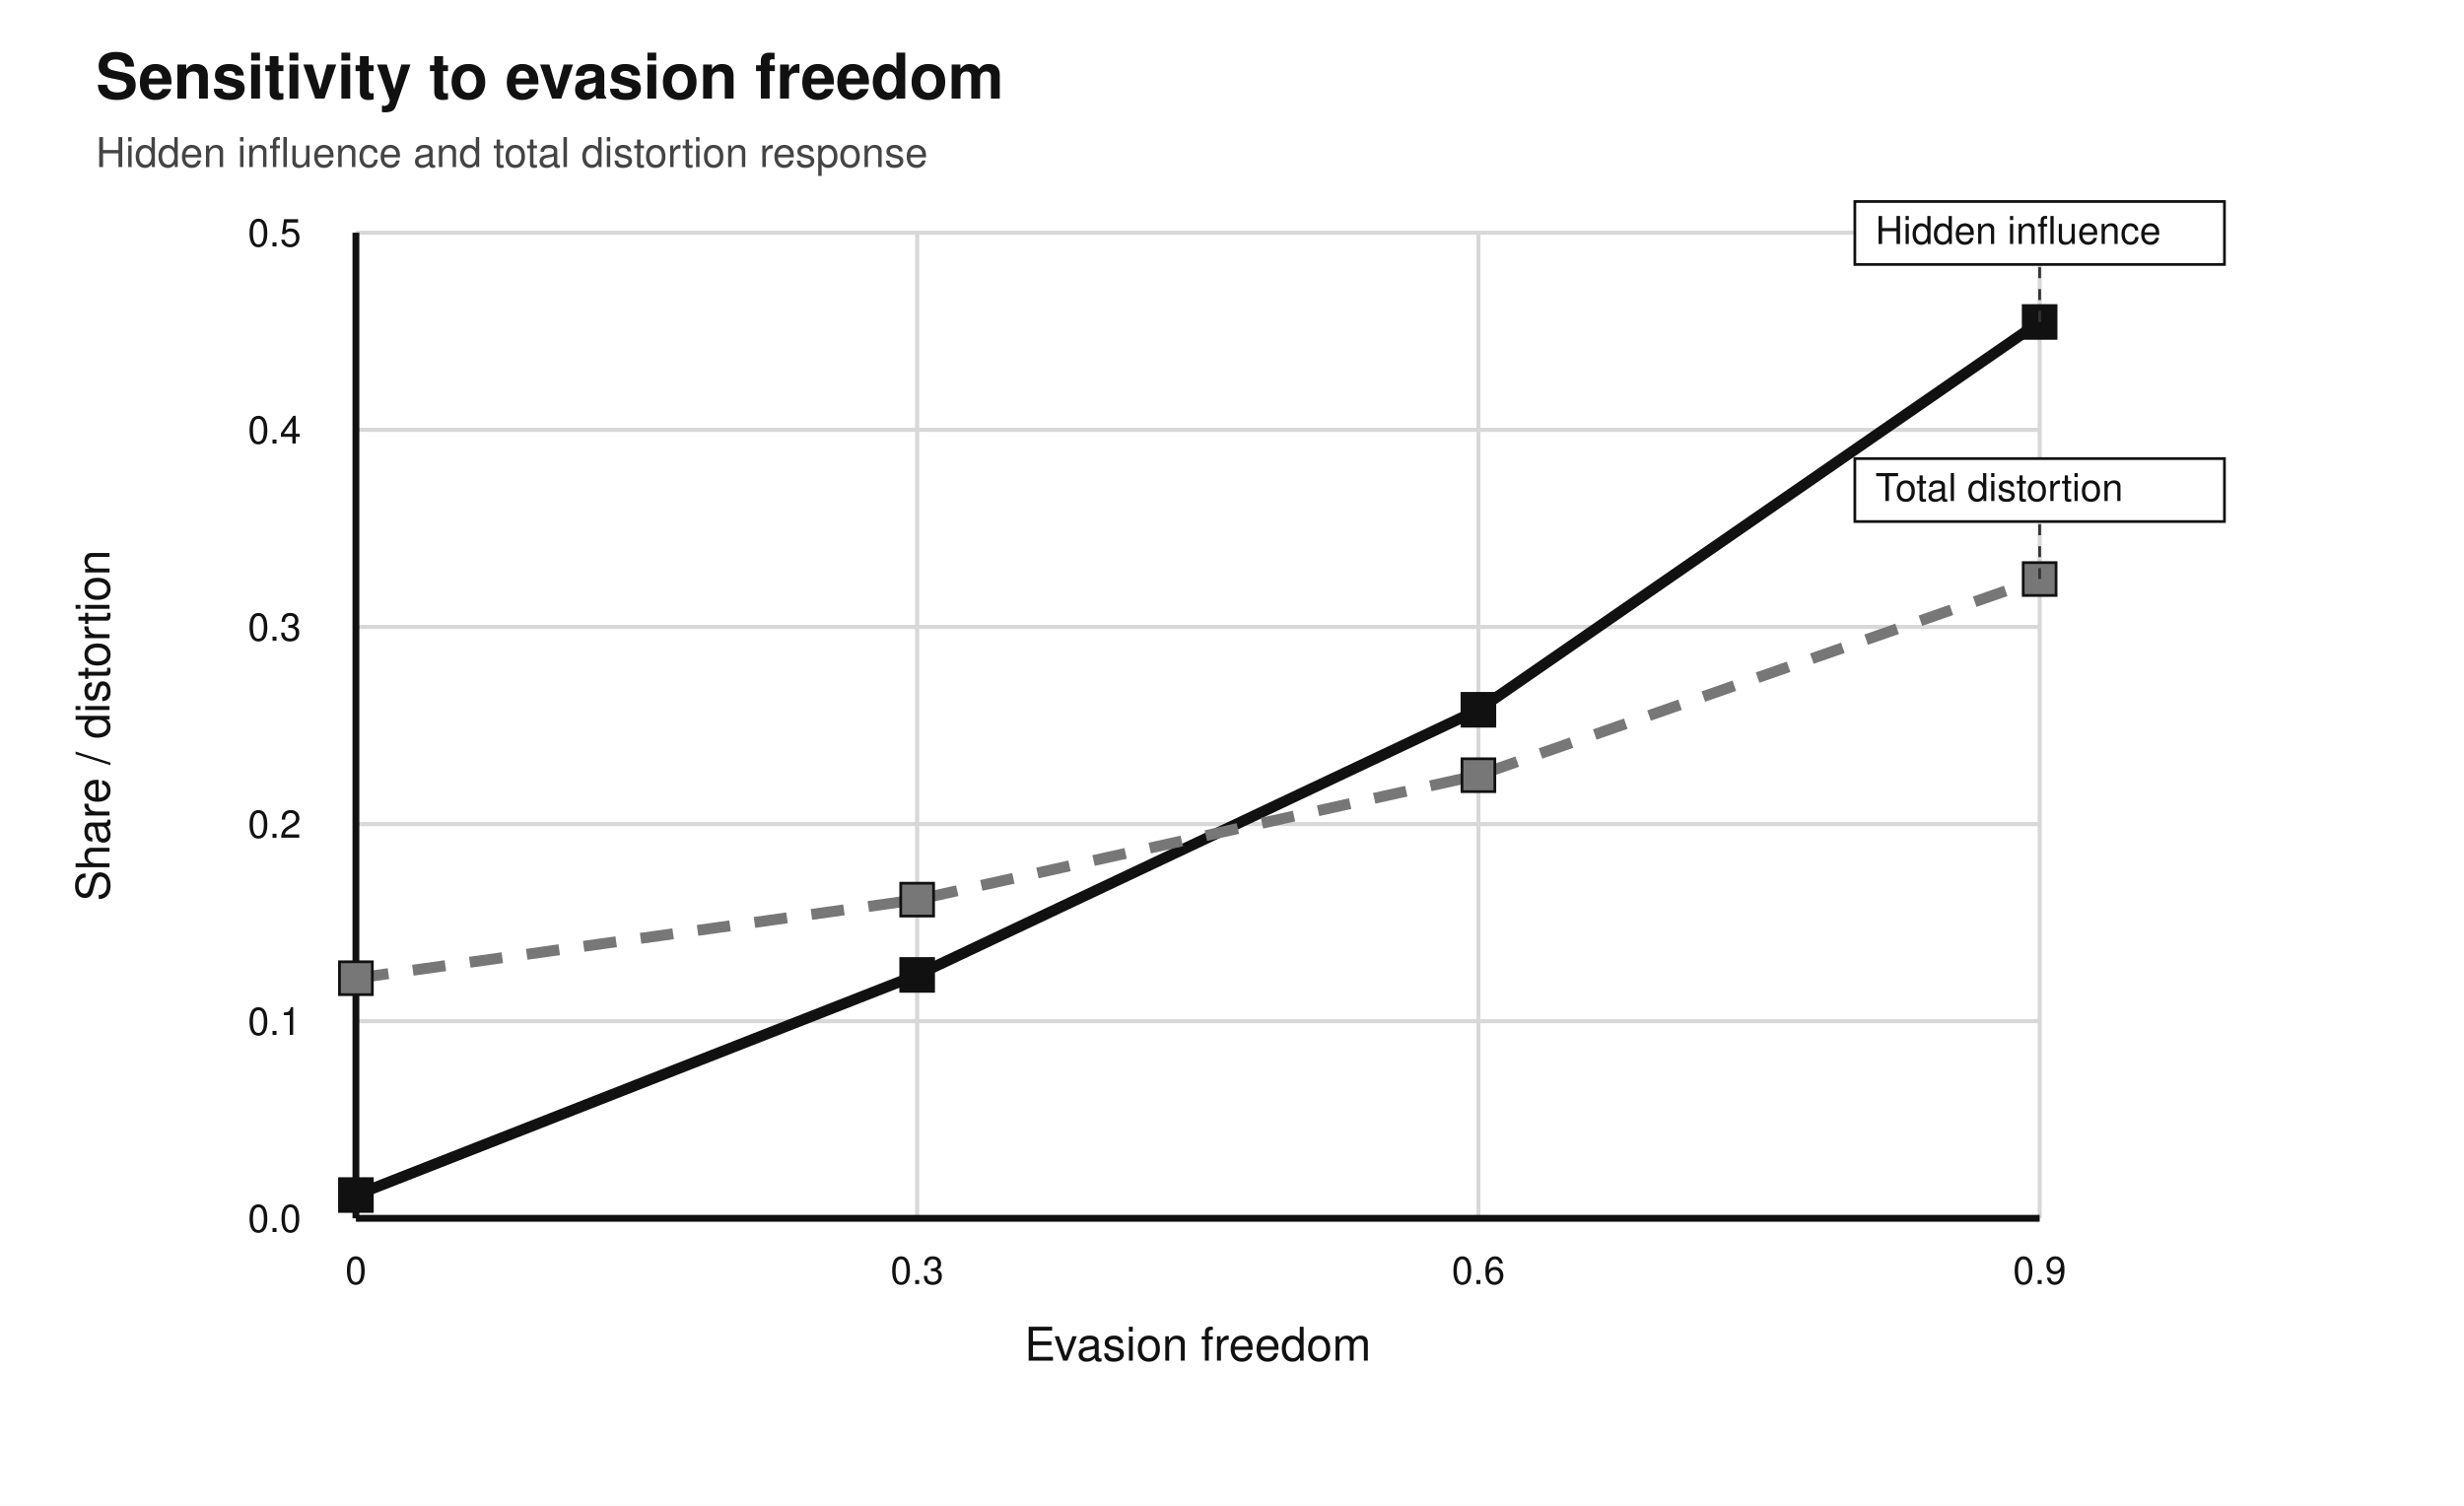
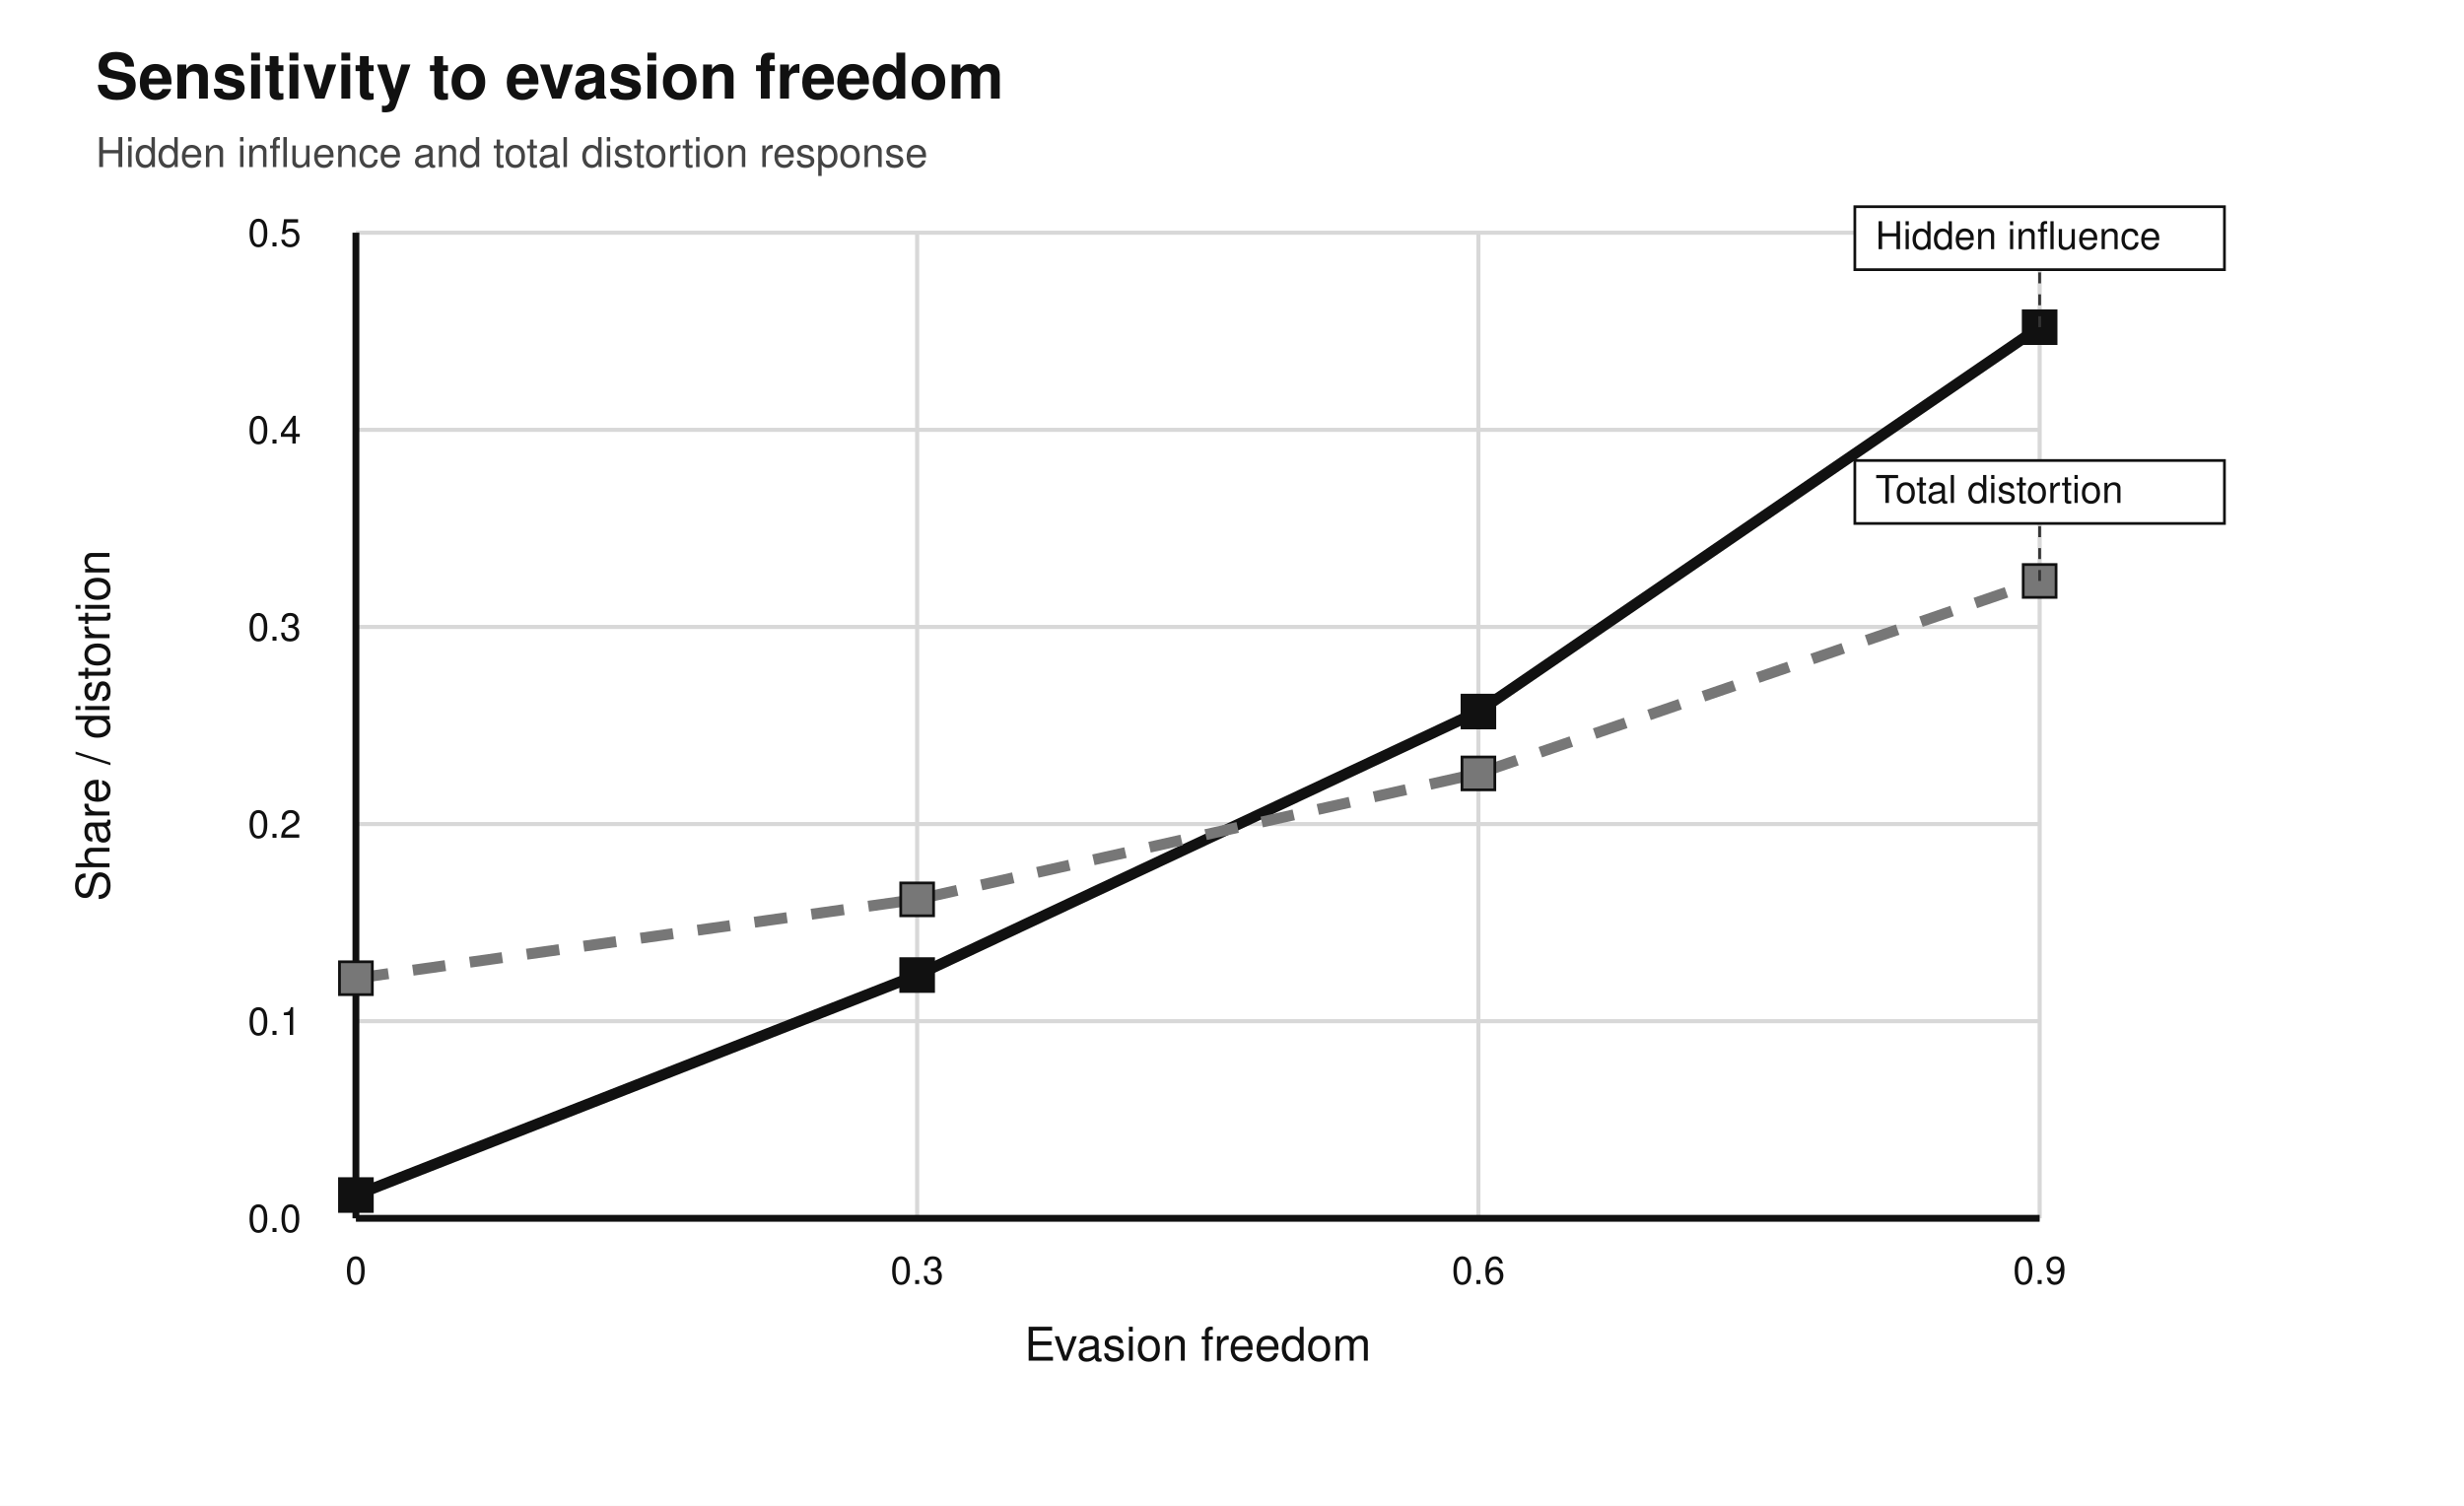
<svg xmlns="http://www.w3.org/2000/svg" width="1800px" height="1100px" viewBox="0 0 1800 1100" role="img">
  <style>
text { font-family: Helvetica, Arial, sans-serif; font-size: 34px; fill: #111; }
.title { font-size: 46px; font-weight: 700; }
.subtitle { font-size: 30px; fill: #444; }
.small, .tick, .label { font-size: 28px; }
.point-number { font-size: 22px; fill: #fff; font-weight: 700; }
.arch-title { font-size: 30px; font-weight: 700; }
.axis { stroke: #111; stroke-width: 5; fill: none; }
.grid { stroke: #d8d8d8; stroke-width: 3; fill: none; }
.segment, .point, .legend-swatch, .arch-box { stroke: #111; stroke-width: 2; }
.warning-zone { stroke: none; }
.label-box { fill: #fff; stroke: #111; stroke-width: 2; }
.leader { stroke: #333; stroke-width: 2; fill: none; stroke-dasharray: 8 8; }
.threshold { stroke: #999; stroke-width: 4; fill: none; stroke-dasharray: 12 12; }
.series-primary { stroke: #111; stroke-width: 8; fill: none; }
.series-secondary { stroke: #777; stroke-width: 8; fill: none; stroke-dasharray: 24 18; }
</style>
  <rect width="100%" height="100%" fill="#fff" />
  <text x="70" y="72" text-anchor="start" class="title">Sensitivity to evasion freedom</text>
  <text x="70" y="122" text-anchor="start" class="subtitle">Hidden influence and total distortion response</text>
  <line x1="260" y1="170" x2="260" y2="890" class="grid" />
  <text x="260" y="938" text-anchor="middle" class="tick">0</text>
  <line x1="670" y1="170" x2="670" y2="890" class="grid" />
  <text x="670" y="938" text-anchor="middle" class="tick">0.3</text>
  <line x1="1080" y1="170" x2="1080" y2="890" class="grid" />
  <text x="1080" y="938" text-anchor="middle" class="tick">0.6</text>
  <line x1="1490" y1="170" x2="1490" y2="890" class="grid" />
  <text x="1490" y="938" text-anchor="middle" class="tick">0.9</text>
  <line x1="260" y1="890" x2="1490" y2="890" class="grid" />
  <text x="220" y="900" text-anchor="end" class="tick">0.0</text>
  <line x1="260" y1="746" x2="1490" y2="746" class="grid" />
  <text x="220" y="756" text-anchor="end" class="tick">0.1</text>
  <line x1="260" y1="602" x2="1490" y2="602" class="grid" />
  <text x="220" y="612" text-anchor="end" class="tick">0.2</text>
  <line x1="260" y1="458" x2="1490" y2="458" class="grid" />
  <text x="220" y="468" text-anchor="end" class="tick">0.3</text>
  <line x1="260" y1="314" x2="1490" y2="314" class="grid" />
  <text x="220" y="324" text-anchor="end" class="tick">0.4</text>
  <line x1="260" y1="170" x2="1490" y2="170" class="grid" />
  <text x="220" y="180" text-anchor="end" class="tick">0.5</text>
  <line x1="260" y1="890" x2="1490" y2="890" class="axis" />
  <line x1="260" y1="170" x2="260" y2="890" class="axis" />
  <text x="875" y="994" text-anchor="middle">Evasion freedom</text>
  <text x="80" y="530" text-anchor="middle" transform="rotate(-90 80 530)">Share / distortion</text>
-   <polyline points="260,873 670,712.2 1080,518.5 1490,235.2" class="series-primary" />
-   <polyline points="260,714.6 670,657.2 1080,566.3 1490,423" class="series-secondary" />
+   <polyline points="260,873 670,712.3 1080,519.8 1490,239.0" class="series-primary" />
+   <polyline points="260,714.6 670,657 1080,565 1490,424.4" class="series-secondary" />
  <rect x="248" y="861" width="24" height="24" fill="#111111" class="point" />
-   <rect x="658" y="700.2" width="24" height="24" fill="#111111" class="point" />
-   <rect x="1068" y="506.5" width="24" height="24" fill="#111111" class="point" />
-   <rect x="1478" y="223.2" width="24" height="24" fill="#111111" class="point" />
+   <rect x="658" y="700.3" width="24" height="24" fill="#111111" class="point" />
+   <rect x="1068" y="507.8" width="24" height="24" fill="#111111" class="point" />
+   <rect x="1478" y="227.0" width="24" height="24" fill="#111111" class="point" />
  <rect x="248" y="702.6" width="24" height="24" fill="#777777" class="point" />
-   <rect x="658" y="645.2" width="24" height="24" fill="#777777" class="point" />
-   <rect x="1068" y="554.3" width="24" height="24" fill="#777777" class="point" />
-   <rect x="1478" y="411" width="24" height="24" fill="#777777" class="point" />
-   <line x1="1490" y1="235.2" x2="1490" y2="193.2" class="leader" />
-   <line x1="1490" y1="423" x2="1490" y2="381" class="leader" />
-   <rect x="1355" y="147.2" width="270" height="46" fill="#ffffff" class="label-box" />
-   <text x="1370" y="178.2" text-anchor="start" class="label">Hidden influence</text>
-   <rect x="1355" y="335" width="270" height="46" fill="#ffffff" class="label-box" />
-   <text x="1370" y="366" text-anchor="start" class="label">Total distortion</text>
+   <rect x="658" y="645" width="24" height="24" fill="#777777" class="point" />
+   <rect x="1068" y="553" width="24" height="24" fill="#777777" class="point" />
+   <rect x="1478" y="412.4" width="24" height="24" fill="#777777" class="point" />
+   <line x1="1490" y1="239.0" x2="1490" y2="197.0" class="leader" />
+   <line x1="1490" y1="424.4" x2="1490" y2="382.4" class="leader" />
+   <rect x="1355" y="151.0" width="270" height="46" fill="#ffffff" class="label-box" />
+   <text x="1370" y="182.0" text-anchor="start" class="label">Hidden influence</text>
+   <rect x="1355" y="336.4" width="270" height="46" fill="#ffffff" class="label-box" />
+   <text x="1370" y="367.4" text-anchor="start" class="label">Total distortion</text>
</svg>
